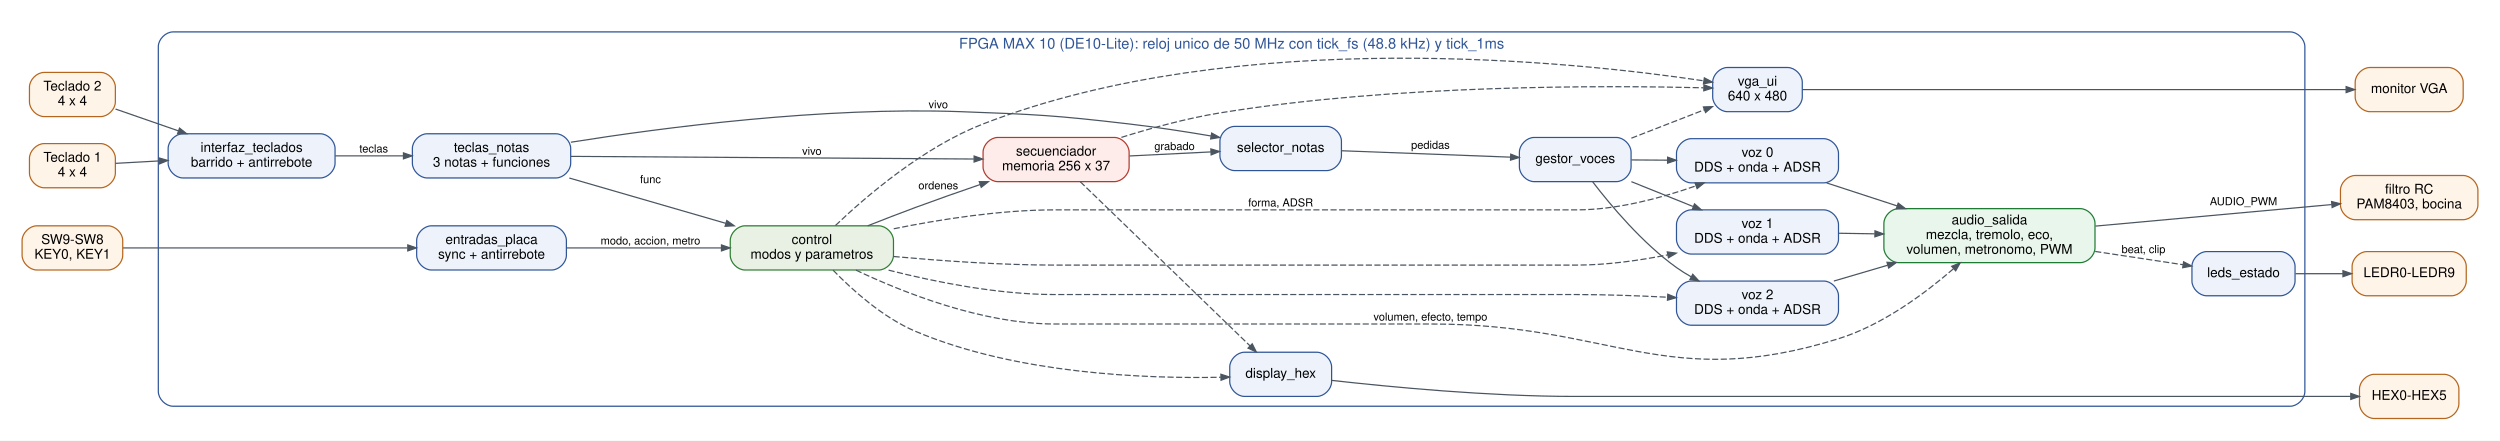
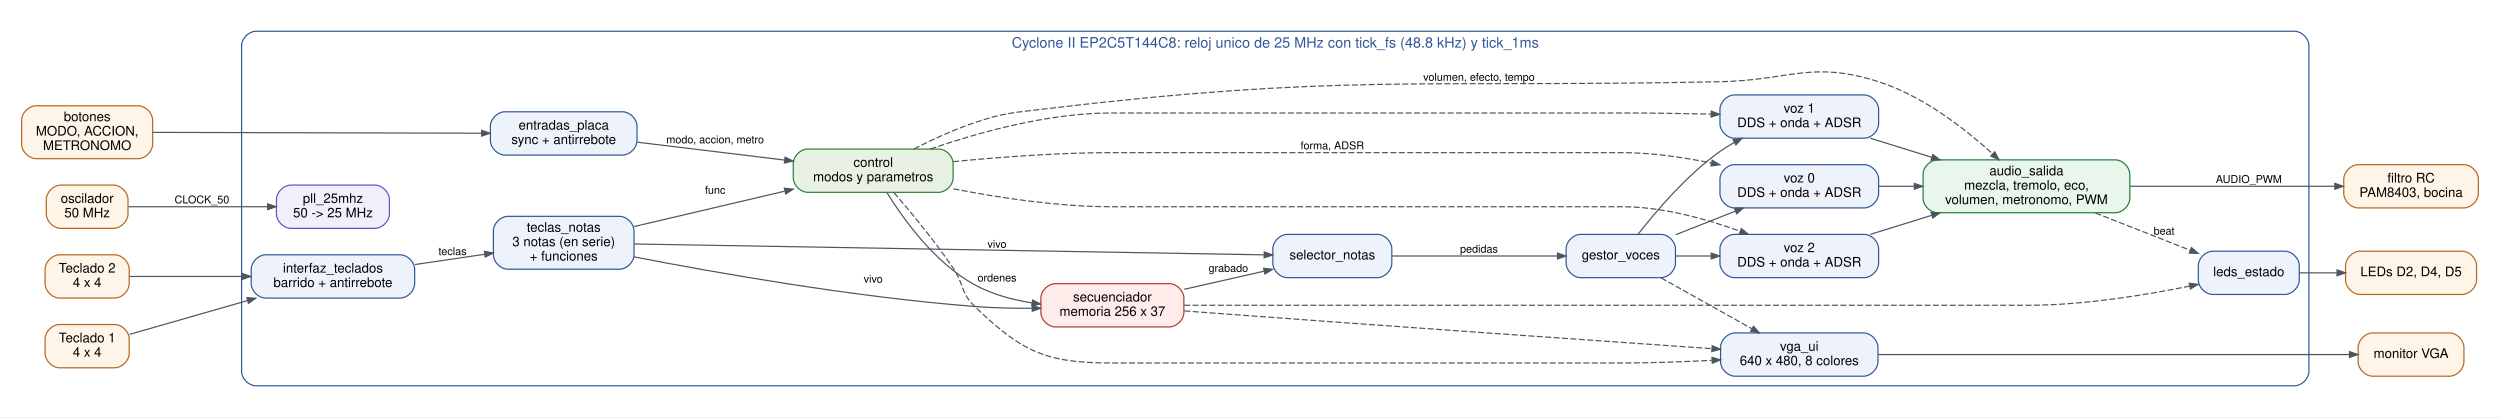
- <svg xmlns="http://www.w3.org/2000/svg" width="2037pt" height="359pt" viewBox="0.00 0.00 2037.00 359.00">
-   <g id="graph0" class="graph" transform="scale(1 1) rotate(0) translate(18 341)">
-     <polygon fill="white" stroke="transparent" points="-18,18 -18,-341 2019,-341 2019,18 -18,18" />
+ <svg xmlns="http://www.w3.org/2000/svg" width="2080pt" height="347pt" viewBox="0.00 0.00 2080.00 347.00">
+   <g id="graph0" class="graph" transform="scale(1 1) rotate(0) translate(18 329)">
+     <polygon fill="white" stroke="transparent" points="-18,18 -18,-329 2062,-329 2062,18 -18,18" />
    <g id="clust1" class="cluster">
-       <path fill="white" stroke="#2f5597" d="M123,-10C123,-10 1848,-10 1848,-10 1854,-10 1860,-16 1860,-22 1860,-22 1860,-303 1860,-303 1860,-309 1854,-315 1848,-315 1848,-315 123,-315 123,-315 117,-315 111,-309 111,-303 111,-303 111,-22 111,-22 111,-16 117,-10 123,-10" />
-       <text text-anchor="middle" x="985.5" y="-301.4" font-family="Helvetica,sans-Serif" font-size="12.00" fill="#2f5597">FPGA MAX 10 (DE10-Lite): reloj unico de 50 MHz con tick_fs (48.8 kHz) y tick_1ms</text>
+       <path fill="white" stroke="#2f5597" d="M195,-8C195,-8 1891,-8 1891,-8 1897,-8 1903,-14 1903,-20 1903,-20 1903,-291 1903,-291 1903,-297 1897,-303 1891,-303 1891,-303 195,-303 195,-303 189,-303 183,-297 183,-291 183,-291 183,-20 183,-20 183,-14 189,-8 195,-8" />
+       <text text-anchor="middle" x="1043" y="-289.4" font-family="Helvetica,sans-Serif" font-size="12.00" fill="#2f5597">Cyclone II EP2C5T144C8: reloj unico de 25 MHz con tick_fs (48.8 kHz) y tick_1ms</text>
    </g>
    <g id="node1" class="node">
-       <path fill="#fff4e8" stroke="#b5651d" d="M64,-224C64,-224 18,-224 18,-224 12,-224 6,-218 6,-212 6,-212 6,-200 6,-200 6,-194 12,-188 18,-188 18,-188 64,-188 64,-188 70,-188 76,-194 76,-200 76,-200 76,-212 76,-212 76,-218 70,-224 64,-224" />
-       <text text-anchor="middle" x="41" y="-209.2" font-family="Helvetica,sans-Serif" font-size="11.00">Teclado 1</text>
-       <text text-anchor="middle" x="41" y="-197.2" font-family="Helvetica,sans-Serif" font-size="11.00">4 x 4</text>
+       <path fill="#fff4e8" stroke="#b5651d" d="M76.5,-175C76.5,-175 32.5,-175 32.5,-175 26.5,-175 20.5,-169 20.5,-163 20.5,-163 20.5,-151 20.5,-151 20.5,-145 26.5,-139 32.5,-139 32.5,-139 76.5,-139 76.5,-139 82.5,-139 88.5,-145 88.5,-151 88.5,-151 88.5,-163 88.5,-163 88.5,-169 82.5,-175 76.5,-175" />
+       <text text-anchor="middle" x="54.5" y="-160.2" font-family="Helvetica,sans-Serif" font-size="11.00">oscilador</text>
+       <text text-anchor="middle" x="54.5" y="-148.2" font-family="Helvetica,sans-Serif" font-size="11.00">50 MHz</text>
+     </g>
+     <g id="node5" class="node">
+       <path fill="#f3eefb" stroke="#6a4cc4" d="M294,-175C294,-175 224,-175 224,-175 218,-175 212,-169 212,-163 212,-163 212,-151 212,-151 212,-145 218,-139 224,-139 224,-139 294,-139 294,-139 300,-139 306,-145 306,-151 306,-151 306,-163 306,-163 306,-169 300,-175 294,-175" />
+       <text text-anchor="middle" x="259" y="-160.2" font-family="Helvetica,sans-Serif" font-size="11.00">pll_25mhz</text>
+       <text text-anchor="middle" x="259" y="-148.2" font-family="Helvetica,sans-Serif" font-size="11.00">50 -&gt; 25 MHz</text>
+     </g>
+     <g id="edge1" class="edge">
+       <path fill="none" stroke="#4a5560" d="M88.94,-157C120.32,-157 167.79,-157 204.45,-157" />
+       <polygon fill="#4a5560" stroke="#4a5560" points="204.63,-159.45 211.63,-157 204.63,-154.55 204.63,-159.45" />
+       <text text-anchor="middle" x="150" y="-159.8" font-family="Helvetica,sans-Serif" font-size="9.00">CLOCK_50</text>
+     </g>
+     <g id="node2" class="node">
+       <path fill="#fff4e8" stroke="#b5651d" d="M77.5,-59C77.5,-59 31.5,-59 31.5,-59 25.5,-59 19.5,-53 19.5,-47 19.5,-47 19.5,-35 19.5,-35 19.5,-29 25.5,-23 31.5,-23 31.5,-23 77.5,-23 77.5,-23 83.5,-23 89.5,-29 89.5,-35 89.5,-35 89.5,-47 89.5,-47 89.5,-53 83.5,-59 77.5,-59" />
+       <text text-anchor="middle" x="54.5" y="-44.2" font-family="Helvetica,sans-Serif" font-size="11.00">Teclado 1</text>
+       <text text-anchor="middle" x="54.5" y="-32.2" font-family="Helvetica,sans-Serif" font-size="11.00">4 x 4</text>
+     </g>
+     <g id="node6" class="node">
+       <path fill="#eef3fb" stroke="#2f5597" d="M315,-117C315,-117 203,-117 203,-117 197,-117 191,-111 191,-105 191,-105 191,-93 191,-93 191,-87 197,-81 203,-81 203,-81 315,-81 315,-81 321,-81 327,-87 327,-93 327,-93 327,-105 327,-105 327,-111 321,-117 315,-117" />
+       <text text-anchor="middle" x="259" y="-102.2" font-family="Helvetica,sans-Serif" font-size="11.00">interfaz_teclados</text>
+       <text text-anchor="middle" x="259" y="-90.2" font-family="Helvetica,sans-Serif" font-size="11.00">barrido + antirrebote</text>
+     </g>
+     <g id="edge2" class="edge">
+       <path fill="none" stroke="#4a5560" d="M89.85,-50.84C116.61,-58.5 154.65,-69.4 187.78,-78.89" />
+       <polygon fill="#4a5560" stroke="#4a5560" points="187.37,-81.32 194.77,-80.89 188.72,-76.61 187.37,-81.32" />
+     </g>
+     <g id="node3" class="node">
+       <path fill="#fff4e8" stroke="#b5651d" d="M77.5,-117C77.5,-117 31.5,-117 31.5,-117 25.5,-117 19.5,-111 19.5,-105 19.5,-105 19.5,-93 19.5,-93 19.5,-87 25.5,-81 31.5,-81 31.5,-81 77.5,-81 77.5,-81 83.5,-81 89.5,-87 89.5,-93 89.5,-93 89.5,-105 89.5,-105 89.5,-111 83.5,-117 77.5,-117" />
+       <text text-anchor="middle" x="54.5" y="-102.2" font-family="Helvetica,sans-Serif" font-size="11.00">Teclado 2</text>
+       <text text-anchor="middle" x="54.5" y="-90.2" font-family="Helvetica,sans-Serif" font-size="11.00">4 x 4</text>
+     </g>
+     <g id="edge3" class="edge">
+       <path fill="none" stroke="#4a5560" d="M89.85,-99C115.45,-99 151.37,-99 183.44,-99" />
+       <polygon fill="#4a5560" stroke="#4a5560" points="183.65,-101.45 190.65,-99 183.65,-96.55 183.65,-101.45" />
    </g>
    <g id="node4" class="node">
-       <path fill="#eef3fb" stroke="#2f5597" d="M243,-232C243,-232 131,-232 131,-232 125,-232 119,-226 119,-220 119,-220 119,-208 119,-208 119,-202 125,-196 131,-196 131,-196 243,-196 243,-196 249,-196 255,-202 255,-208 255,-208 255,-220 255,-220 255,-226 249,-232 243,-232" />
-       <text text-anchor="middle" x="187" y="-217.2" font-family="Helvetica,sans-Serif" font-size="11.00">interfaz_teclados</text>
-       <text text-anchor="middle" x="187" y="-205.2" font-family="Helvetica,sans-Serif" font-size="11.00">barrido + antirrebote</text>
-     </g>
-     <g id="edge1" class="edge">
-       <path fill="none" stroke="#4a5560" d="M76.13,-207.9C86.83,-208.49 99.1,-209.17 111.47,-209.86" />
-       <polygon fill="#4a5560" stroke="#4a5560" points="111.63,-212.32 118.75,-210.26 111.9,-207.43 111.63,-212.32" />
-     </g>
-     <g id="node2" class="node">
-       <path fill="#fff4e8" stroke="#b5651d" d="M64,-282C64,-282 18,-282 18,-282 12,-282 6,-276 6,-270 6,-270 6,-258 6,-258 6,-252 12,-246 18,-246 18,-246 64,-246 64,-246 70,-246 76,-252 76,-258 76,-258 76,-270 76,-270 76,-276 70,-282 64,-282" />
-       <text text-anchor="middle" x="41" y="-267.2" font-family="Helvetica,sans-Serif" font-size="11.00">Teclado 2</text>
-       <text text-anchor="middle" x="41" y="-255.2" font-family="Helvetica,sans-Serif" font-size="11.00">4 x 4</text>
-     </g>
-     <g id="edge2" class="edge">
-       <path fill="none" stroke="#4a5560" d="M76.13,-252.15C91.4,-246.85 109.85,-240.44 127.23,-234.41" />
-       <polygon fill="#4a5560" stroke="#4a5560" points="128.28,-236.64 134.09,-232.02 126.67,-232.01 128.28,-236.64" />
-     </g>
-     <g id="node3" class="node">
-       <path fill="#fff4e8" stroke="#b5651d" d="M70,-157C70,-157 12,-157 12,-157 6,-157 0,-151 0,-145 0,-145 0,-133 0,-133 0,-127 6,-121 12,-121 12,-121 70,-121 70,-121 76,-121 82,-127 82,-133 82,-133 82,-145 82,-145 82,-151 76,-157 70,-157" />
-       <text text-anchor="middle" x="41" y="-142.2" font-family="Helvetica,sans-Serif" font-size="11.00">SW9-SW8</text>
-       <text text-anchor="middle" x="41" y="-130.2" font-family="Helvetica,sans-Serif" font-size="11.00">KEY0, KEY1</text>
-     </g>
-     <g id="node5" class="node">
-       <path fill="#eef3fb" stroke="#2f5597" d="M431.5,-157C431.5,-157 333.5,-157 333.5,-157 327.5,-157 321.5,-151 321.5,-145 321.5,-145 321.5,-133 321.5,-133 321.5,-127 327.5,-121 333.5,-121 333.5,-121 431.5,-121 431.5,-121 437.5,-121 443.5,-127 443.5,-133 443.5,-133 443.5,-145 443.5,-145 443.5,-151 437.5,-157 431.5,-157" />
-       <text text-anchor="middle" x="382.5" y="-142.2" font-family="Helvetica,sans-Serif" font-size="11.00">entradas_placa</text>
-       <text text-anchor="middle" x="382.5" y="-130.2" font-family="Helvetica,sans-Serif" font-size="11.00">sync + antirrebote</text>
-     </g>
-     <g id="edge3" class="edge">
-       <path fill="none" stroke="#4a5560" d="M82.28,-139C139.39,-139 244.64,-139 313.85,-139" />
-       <polygon fill="#4a5560" stroke="#4a5560" points="314.27,-141.45 321.27,-139 314.27,-136.55 314.27,-141.45" />
-     </g>
-     <g id="node6" class="node">
-       <path fill="#eef3fb" stroke="#2f5597" d="M435,-232C435,-232 330,-232 330,-232 324,-232 318,-226 318,-220 318,-220 318,-208 318,-208 318,-202 324,-196 330,-196 330,-196 435,-196 435,-196 441,-196 447,-202 447,-208 447,-208 447,-220 447,-220 447,-226 441,-232 435,-232" />
-       <text text-anchor="middle" x="382.5" y="-217.2" font-family="Helvetica,sans-Serif" font-size="11.00">teclas_notas</text>
-       <text text-anchor="middle" x="382.5" y="-205.2" font-family="Helvetica,sans-Serif" font-size="11.00">3 notas + funciones</text>
+       <path fill="#fff4e8" stroke="#b5651d" d="M97,-241C97,-241 12,-241 12,-241 6,-241 0,-235 0,-229 0,-229 0,-209 0,-209 0,-203 6,-197 12,-197 12,-197 97,-197 97,-197 103,-197 109,-203 109,-209 109,-209 109,-229 109,-229 109,-235 103,-241 97,-241" />
+       <text text-anchor="middle" x="54.5" y="-228.2" font-family="Helvetica,sans-Serif" font-size="11.00">botones</text>
+       <text text-anchor="middle" x="54.5" y="-216.2" font-family="Helvetica,sans-Serif" font-size="11.00">MODO, ACCION,</text>
+       <text text-anchor="middle" x="54.5" y="-204.2" font-family="Helvetica,sans-Serif" font-size="11.00">METRONOMO</text>
+     </g>
+     <g id="node7" class="node">
+       <path fill="#eef3fb" stroke="#2f5597" d="M500,-236C500,-236 402,-236 402,-236 396,-236 390,-230 390,-224 390,-224 390,-212 390,-212 390,-206 396,-200 402,-200 402,-200 500,-200 500,-200 506,-200 512,-206 512,-212 512,-212 512,-224 512,-224 512,-230 506,-236 500,-236" />
+       <text text-anchor="middle" x="451" y="-221.2" font-family="Helvetica,sans-Serif" font-size="11.00">entradas_placa</text>
+       <text text-anchor="middle" x="451" y="-209.2" font-family="Helvetica,sans-Serif" font-size="11.00">sync + antirrebote</text>
    </g>
    <g id="edge4" class="edge">
-       <path fill="none" stroke="#4a5560" d="M255.13,-214C273.06,-214 292.48,-214 310.6,-214" />
-       <polygon fill="#4a5560" stroke="#4a5560" points="310.74,-216.45 317.74,-214 310.74,-211.55 310.74,-216.45" />
-       <text text-anchor="middle" x="286.5" y="-216.8" font-family="Helvetica,sans-Serif" font-size="9.00">teclas</text>
-     </g>
-     <g id="node7" class="node">
-       <path fill="#e8f1e4" stroke="#2e7d32" d="M698,-157C698,-157 589,-157 589,-157 583,-157 577,-151 577,-145 577,-145 577,-133 577,-133 577,-127 583,-121 589,-121 589,-121 698,-121 698,-121 704,-121 710,-127 710,-133 710,-133 710,-145 710,-145 710,-151 704,-157 698,-157" />
-       <text text-anchor="middle" x="643.5" y="-142.2" font-family="Helvetica,sans-Serif" font-size="11.00">control</text>
-       <text text-anchor="middle" x="643.5" y="-130.2" font-family="Helvetica,sans-Serif" font-size="11.00">modos y parametros</text>
+       <path fill="none" stroke="#4a5560" d="M109.11,-218.86C180.04,-218.68 305.06,-218.37 382.39,-218.17" />
+       <polygon fill="#4a5560" stroke="#4a5560" points="382.72,-220.62 389.72,-218.15 382.71,-215.72 382.72,-220.62" />
+     </g>
+     <g id="node8" class="node">
+       <path fill="#eef3fb" stroke="#2f5597" d="M497.5,-149C497.5,-149 404.5,-149 404.5,-149 398.5,-149 392.5,-143 392.5,-137 392.5,-137 392.5,-117 392.5,-117 392.5,-111 398.5,-105 404.5,-105 404.5,-105 497.5,-105 497.5,-105 503.5,-105 509.5,-111 509.5,-117 509.5,-117 509.5,-137 509.5,-137 509.5,-143 503.5,-149 497.5,-149" />
+       <text text-anchor="middle" x="451" y="-136.2" font-family="Helvetica,sans-Serif" font-size="11.00">teclas_notas</text>
+       <text text-anchor="middle" x="451" y="-124.2" font-family="Helvetica,sans-Serif" font-size="11.00">3 notas (en serie)</text>
+       <text text-anchor="middle" x="451" y="-112.2" font-family="Helvetica,sans-Serif" font-size="11.00">+ funciones</text>
+     </g>
+     <g id="edge5" class="edge">
+       <path fill="none" stroke="#4a5560" d="M327.25,-108.91C346.01,-111.67 366.34,-114.67 384.97,-117.42" />
+       <polygon fill="#4a5560" stroke="#4a5560" points="385,-119.9 392.29,-118.49 385.72,-115.05 385,-119.9" />
+       <text text-anchor="middle" x="358.5" y="-116.8" font-family="Helvetica,sans-Serif" font-size="9.00">teclas</text>
+     </g>
+     <g id="node9" class="node">
+       <path fill="#e8f1e4" stroke="#2e7d32" d="M763,-205C763,-205 654,-205 654,-205 648,-205 642,-199 642,-193 642,-193 642,-181 642,-181 642,-175 648,-169 654,-169 654,-169 763,-169 763,-169 769,-169 775,-175 775,-181 775,-181 775,-193 775,-193 775,-199 769,-205 763,-205" />
+       <text text-anchor="middle" x="708.5" y="-190.2" font-family="Helvetica,sans-Serif" font-size="11.00">control</text>
+       <text text-anchor="middle" x="708.5" y="-178.2" font-family="Helvetica,sans-Serif" font-size="11.00">modos y parametros</text>
+     </g>
+     <g id="edge7" class="edge">
+       <path fill="none" stroke="#4a5560" d="M512.23,-210.69C548.89,-206.24 595.97,-200.53 634.72,-195.83" />
+       <polygon fill="#4a5560" stroke="#4a5560" points="635.2,-198.24 641.85,-194.97 634.61,-193.38 635.2,-198.24" />
+       <text text-anchor="middle" x="577" y="-209.8" font-family="Helvetica,sans-Serif" font-size="9.00">modo, accion, metro</text>
    </g>
    <g id="edge6" class="edge">
-       <path fill="none" stroke="#4a5560" d="M443.57,-139C481.13,-139 529.76,-139 569.53,-139" />
-       <polygon fill="#4a5560" stroke="#4a5560" points="569.85,-141.45 576.85,-139 569.85,-136.55 569.85,-141.45" />
-       <text text-anchor="middle" x="512" y="-141.8" font-family="Helvetica,sans-Serif" font-size="9.00">modo, accion, metro</text>
-     </g>
-     <g id="edge5" class="edge">
-       <path fill="none" stroke="#4a5560" d="M445.87,-195.94C484.35,-184.8 533.78,-170.48 573.44,-159" />
-       <polygon fill="#4a5560" stroke="#4a5560" points="574.18,-161.33 580.23,-157.03 572.82,-156.63 574.18,-161.33" />
-       <text text-anchor="middle" x="512" y="-191.8" font-family="Helvetica,sans-Serif" font-size="9.00">func</text>
-     </g>
-     <g id="node8" class="node">
-       <path fill="#fdecea" stroke="#b03a2e" d="M890,-229C890,-229 795,-229 795,-229 789,-229 783,-223 783,-217 783,-217 783,-205 783,-205 783,-199 789,-193 795,-193 795,-193 890,-193 890,-193 896,-193 902,-199 902,-205 902,-205 902,-217 902,-217 902,-223 896,-229 890,-229" />
-       <text text-anchor="middle" x="842.5" y="-214.2" font-family="Helvetica,sans-Serif" font-size="11.00">secuenciador</text>
-       <text text-anchor="middle" x="842.5" y="-202.2" font-family="Helvetica,sans-Serif" font-size="11.00">memoria 256 x 37</text>
-     </g>
-     <g id="edge7" class="edge">
-       <path fill="none" stroke="#4a5560" d="M447.18,-213.58C533.73,-213.02 687.72,-212.01 775.47,-211.43" />
-       <polygon fill="#4a5560" stroke="#4a5560" points="775.72,-213.88 782.71,-211.39 775.69,-208.98 775.72,-213.88" />
-       <text text-anchor="middle" x="643.5" y="-214.8" font-family="Helvetica,sans-Serif" font-size="9.00">vivo</text>
-     </g>
-     <g id="node9" class="node">
-       <path fill="#eef3fb" stroke="#2f5597" d="M1063,-238C1063,-238 988,-238 988,-238 982,-238 976,-232 976,-226 976,-226 976,-214 976,-214 976,-208 982,-202 988,-202 988,-202 1063,-202 1063,-202 1069,-202 1075,-208 1075,-214 1075,-214 1075,-226 1075,-226 1075,-232 1069,-238 1063,-238" />
-       <text text-anchor="middle" x="1025.5" y="-217.2" font-family="Helvetica,sans-Serif" font-size="11.00">selector_notas</text>
+       <path fill="none" stroke="#4a5560" d="M509.66,-140.54C546.65,-149.23 595.01,-160.58 634.65,-169.89" />
+       <polygon fill="#4a5560" stroke="#4a5560" points="634.57,-172.39 641.95,-171.61 635.69,-167.62 634.57,-172.39" />
+       <text text-anchor="middle" x="577" y="-167.8" font-family="Helvetica,sans-Serif" font-size="9.00">func</text>
+     </g>
+     <g id="node10" class="node">
+       <path fill="#fdecea" stroke="#b03a2e" d="M955,-93C955,-93 860,-93 860,-93 854,-93 848,-87 848,-81 848,-81 848,-69 848,-69 848,-63 854,-57 860,-57 860,-57 955,-57 955,-57 961,-57 967,-63 967,-69 967,-69 967,-81 967,-81 967,-87 961,-93 955,-93" />
+       <text text-anchor="middle" x="907.5" y="-78.2" font-family="Helvetica,sans-Serif" font-size="11.00">secuenciador</text>
+       <text text-anchor="middle" x="907.5" y="-66.2" font-family="Helvetica,sans-Serif" font-size="11.00">memoria 256 x 37</text>
+     </g>
+     <g id="edge8" class="edge">
+       <path fill="none" stroke="#4a5560" d="M509.61,-115.27C577.15,-102.15 692.65,-81.75 793,-74 808.42,-72.81 825.05,-72.44 840.7,-72.51" />
+       <polygon fill="#4a5560" stroke="#4a5560" points="840.8,-74.96 847.82,-72.56 840.84,-70.06 840.8,-74.96" />
+       <text text-anchor="middle" x="708.5" y="-93.8" font-family="Helvetica,sans-Serif" font-size="9.00">vivo</text>
+     </g>
+     <g id="node11" class="node">
+       <path fill="#eef3fb" stroke="#2f5597" d="M1128,-134C1128,-134 1053,-134 1053,-134 1047,-134 1041,-128 1041,-122 1041,-122 1041,-110 1041,-110 1041,-104 1047,-98 1053,-98 1053,-98 1128,-98 1128,-98 1134,-98 1140,-104 1140,-110 1140,-110 1140,-122 1140,-122 1140,-128 1134,-134 1128,-134" />
+       <text text-anchor="middle" x="1090.5" y="-113.2" font-family="Helvetica,sans-Serif" font-size="11.00">selector_notas</text>
+     </g>
+     <g id="edge10" class="edge">
+       <path fill="none" stroke="#4a5560" d="M509.7,-126C631.43,-123.9 913.21,-119.04 1033.47,-116.97" />
+       <polygon fill="#4a5560" stroke="#4a5560" points="1033.85,-119.41 1040.81,-116.84 1033.77,-114.51 1033.85,-119.41" />
+       <text text-anchor="middle" x="811.5" y="-122.8" font-family="Helvetica,sans-Serif" font-size="9.00">vivo</text>
    </g>
    <g id="edge9" class="edge">
-       <path fill="none" stroke="#4a5560" d="M447.14,-225.12C522.76,-237.14 652.81,-254.09 765,-250 826.01,-247.78 841.36,-247.07 902,-240 923.92,-237.44 947.91,-233.73 968.8,-230.2" />
-       <polygon fill="#4a5560" stroke="#4a5560" points="969.28,-232.6 975.76,-229.01 968.45,-227.77 969.28,-232.6" />
-       <text text-anchor="middle" x="746.5" y="-252.8" font-family="Helvetica,sans-Serif" font-size="9.00">vivo</text>
-     </g>
-     <g id="edge8" class="edge">
-       <path fill="none" stroke="#4a5560" d="M688.99,-157.02C701.56,-161.99 715.28,-167.3 728,-172 745,-178.28 763.54,-184.79 780.62,-190.65" />
-       <polygon fill="#4a5560" stroke="#4a5560" points="779.92,-193 787.34,-192.95 781.51,-188.37 779.92,-193" />
-       <text text-anchor="middle" x="746.5" y="-186.8" font-family="Helvetica,sans-Serif" font-size="9.00">ordenes</text>
-     </g>
-     <g id="node11" class="node">
-       <path fill="#eef3fb" stroke="#2f5597" d="M1468,-228C1468,-228 1360,-228 1360,-228 1354,-228 1348,-222 1348,-216 1348,-216 1348,-204 1348,-204 1348,-198 1354,-192 1360,-192 1360,-192 1468,-192 1468,-192 1474,-192 1480,-198 1480,-204 1480,-204 1480,-216 1480,-216 1480,-222 1474,-228 1468,-228" />
-       <text text-anchor="middle" x="1414" y="-213.2" font-family="Helvetica,sans-Serif" font-size="11.00">voz 0</text>
-       <text text-anchor="middle" x="1414" y="-201.2" font-family="Helvetica,sans-Serif" font-size="11.00">DDS + onda + ADSR</text>
+       <path fill="none" stroke="#4a5560" d="M719.86,-168.87C733.55,-146.75 759.84,-110.08 793,-92 807.46,-84.11 824.43,-79.55 840.76,-76.98" />
+       <polygon fill="#4a5560" stroke="#4a5560" points="841.13,-79.4 847.72,-76 840.44,-74.55 841.13,-79.4" />
+       <text text-anchor="middle" x="811.5" y="-94.8" font-family="Helvetica,sans-Serif" font-size="9.00">ordenes</text>
+     </g>
+     <g id="node13" class="node">
+       <path fill="#eef3fb" stroke="#2f5597" d="M1533,-192C1533,-192 1425,-192 1425,-192 1419,-192 1413,-186 1413,-180 1413,-180 1413,-168 1413,-168 1413,-162 1419,-156 1425,-156 1425,-156 1533,-156 1533,-156 1539,-156 1545,-162 1545,-168 1545,-168 1545,-180 1545,-180 1545,-186 1539,-192 1533,-192" />
+       <text text-anchor="middle" x="1479" y="-177.2" font-family="Helvetica,sans-Serif" font-size="11.00">voz 0</text>
+       <text text-anchor="middle" x="1479" y="-165.2" font-family="Helvetica,sans-Serif" font-size="11.00">DDS + onda + ADSR</text>
+     </g>
+     <g id="edge16" class="edge">
+       <path fill="none" stroke="#4a5560" stroke-dasharray="5,2" d="M775.07,-194.5C813.35,-198.25 862.6,-202 906.5,-202 906.5,-202 906.5,-202 1331.5,-202 1356.01,-202 1382.42,-198.17 1405.98,-193.35" />
+       <polygon fill="#4a5560" stroke="#4a5560" points="1406.53,-195.74 1412.87,-191.89 1405.52,-190.94 1406.53,-195.74" />
+       <text text-anchor="middle" x="1090.5" y="-204.8" font-family="Helvetica,sans-Serif" font-size="9.00">forma, ADSR</text>
+     </g>
+     <g id="node14" class="node">
+       <path fill="#eef3fb" stroke="#2f5597" d="M1533,-250C1533,-250 1425,-250 1425,-250 1419,-250 1413,-244 1413,-238 1413,-238 1413,-226 1413,-226 1413,-220 1419,-214 1425,-214 1425,-214 1533,-214 1533,-214 1539,-214 1545,-220 1545,-226 1545,-226 1545,-238 1545,-238 1545,-244 1539,-250 1533,-250" />
+       <text text-anchor="middle" x="1479" y="-235.2" font-family="Helvetica,sans-Serif" font-size="11.00">voz 1</text>
+       <text text-anchor="middle" x="1479" y="-223.2" font-family="Helvetica,sans-Serif" font-size="11.00">DDS + onda + ADSR</text>
+     </g>
+     <g id="edge17" class="edge">
+       <path fill="none" stroke="#4a5560" stroke-dasharray="5,2" d="M756.09,-205.01C795.53,-218.63 853.87,-235 906.5,-235 906.5,-235 906.5,-235 1331.5,-235 1355.59,-235 1381.91,-234.59 1405.5,-234.07" />
+       <polygon fill="#4a5560" stroke="#4a5560" points="1405.79,-236.52 1412.74,-233.91 1405.68,-231.62 1405.79,-236.52" />
+     </g>
+     <g id="node15" class="node">
+       <path fill="#eef3fb" stroke="#2f5597" d="M1533,-134C1533,-134 1425,-134 1425,-134 1419,-134 1413,-128 1413,-122 1413,-122 1413,-110 1413,-110 1413,-104 1419,-98 1425,-98 1425,-98 1533,-98 1533,-98 1539,-98 1545,-104 1545,-110 1545,-110 1545,-122 1545,-122 1545,-128 1539,-134 1533,-134" />
+       <text text-anchor="middle" x="1479" y="-119.2" font-family="Helvetica,sans-Serif" font-size="11.00">voz 2</text>
+       <text text-anchor="middle" x="1479" y="-107.2" font-family="Helvetica,sans-Serif" font-size="11.00">DDS + onda + ADSR</text>
+     </g>
+     <g id="edge18" class="edge">
+       <path fill="none" stroke="#4a5560" stroke-dasharray="5,2" d="M775.24,-171.91C813.35,-164.44 862.39,-157 906.5,-157 906.5,-157 906.5,-157 1331.5,-157 1365.24,-157 1401.79,-146.79 1429.94,-136.56" />
+       <polygon fill="#4a5560" stroke="#4a5560" points="1430.84,-138.84 1436.55,-134.1 1429.13,-134.25 1430.84,-138.84" />
+     </g>
+     <g id="node16" class="node">
+       <path fill="#e9f6ec" stroke="#1e7b34" d="M1742,-196C1742,-196 1594,-196 1594,-196 1588,-196 1582,-190 1582,-184 1582,-184 1582,-164 1582,-164 1582,-158 1588,-152 1594,-152 1594,-152 1742,-152 1742,-152 1748,-152 1754,-158 1754,-164 1754,-164 1754,-184 1754,-184 1754,-190 1748,-196 1742,-196" />
+       <text text-anchor="middle" x="1668" y="-183.2" font-family="Helvetica,sans-Serif" font-size="11.00">audio_salida</text>
+       <text text-anchor="middle" x="1668" y="-171.2" font-family="Helvetica,sans-Serif" font-size="11.00">mezcla, tremolo, eco,</text>
+       <text text-anchor="middle" x="1668" y="-159.2" font-family="Helvetica,sans-Serif" font-size="11.00">volumen, metronomo, PWM</text>
+     </g>
+     <g id="edge22" class="edge">
+       <path fill="none" stroke="#4a5560" stroke-dasharray="5,2" d="M742.43,-205.12C757.48,-212.78 775.77,-221.25 793,-227 816.65,-234.89 823.25,-235.04 848,-238 1097.54,-267.85 1161.73,-255.89 1413,-261 1471.65,-262.19 1489.13,-278.88 1545,-261 1581.7,-249.25 1616.77,-221.97 1639.82,-201.07" />
+       <polygon fill="#4a5560" stroke="#4a5560" points="1641.64,-202.72 1645.12,-196.17 1638.32,-199.12 1641.64,-202.72" />
+       <text text-anchor="middle" x="1212.5" y="-261.8" font-family="Helvetica,sans-Serif" font-size="9.00">volumen, efecto, tempo</text>
+     </g>
+     <g id="node17" class="node">
+       <path fill="#eef3fb" stroke="#2f5597" d="M1532.5,-52C1532.5,-52 1425.5,-52 1425.5,-52 1419.5,-52 1413.5,-46 1413.5,-40 1413.5,-40 1413.5,-28 1413.5,-28 1413.5,-22 1419.5,-16 1425.5,-16 1425.5,-16 1532.5,-16 1532.5,-16 1538.5,-16 1544.5,-22 1544.5,-28 1544.5,-28 1544.5,-40 1544.5,-40 1544.5,-46 1538.5,-52 1532.5,-52" />
+       <text text-anchor="middle" x="1479" y="-37.2" font-family="Helvetica,sans-Serif" font-size="11.00">vga_ui</text>
+       <text text-anchor="middle" x="1479" y="-25.2" font-family="Helvetica,sans-Serif" font-size="11.00">640 x 480, 8 colores</text>
+     </g>
+     <g id="edge24" class="edge">
+       <path fill="none" stroke="#4a5560" stroke-dasharray="5,2" d="M725.78,-168.7C739.63,-152.72 759.67,-128.6 775,-106 784.16,-92.5 781.22,-85.3 793,-74 832.4,-36.2 851.9,-27 906.5,-27 906.5,-27 906.5,-27 1331.5,-27 1355.85,-27 1382.44,-27.98 1406.21,-29.2" />
+       <polygon fill="#4a5560" stroke="#4a5560" points="1406.37,-31.66 1413.49,-29.59 1406.63,-26.77 1406.37,-31.66" />
+     </g>
+     <g id="edge11" class="edge">
+       <path fill="none" stroke="#4a5560" d="M967.27,-88.31C988.6,-93.14 1012.62,-98.59 1033.69,-103.36" />
+       <polygon fill="#4a5560" stroke="#4a5560" points="1033.34,-105.79 1040.71,-104.95 1034.42,-101.01 1033.34,-105.79" />
+       <text text-anchor="middle" x="1004" y="-102.8" font-family="Helvetica,sans-Serif" font-size="9.00">grabado</text>
+     </g>
+     <g id="edge26" class="edge">
+       <path fill="none" stroke="#4a5560" stroke-dasharray="5,2" d="M967.39,-70.34C973.34,-69.88 979.29,-69.43 985,-69 1134.84,-57.8 1310.37,-45.55 1406.33,-38.92" />
+       <polygon fill="#4a5560" stroke="#4a5560" points="1406.57,-41.36 1413.39,-38.43 1406.23,-36.47 1406.57,-41.36" />
+     </g>
+     <g id="node18" class="node">
+       <path fill="#eef3fb" stroke="#2f5597" d="M1883,-120C1883,-120 1823,-120 1823,-120 1817,-120 1811,-114 1811,-108 1811,-108 1811,-96 1811,-96 1811,-90 1817,-84 1823,-84 1823,-84 1883,-84 1883,-84 1889,-84 1895,-90 1895,-96 1895,-96 1895,-108 1895,-108 1895,-114 1889,-120 1883,-120" />
+       <text text-anchor="middle" x="1853" y="-99.2" font-family="Helvetica,sans-Serif" font-size="11.00">leds_estado</text>
+     </g>
+     <g id="edge29" class="edge">
+       <path fill="none" stroke="#4a5560" stroke-dasharray="5,2" d="M967.19,-75C1002.61,-75 1048.65,-75 1089.5,-75 1089.5,-75 1089.5,-75 1669,-75 1715.06,-75 1766.96,-83.48 1803.69,-90.93" />
+       <polygon fill="#4a5560" stroke="#4a5560" points="1803.48,-93.39 1810.83,-92.4 1804.47,-88.59 1803.48,-93.39" />
+     </g>
+     <g id="node12" class="node">
+       <path fill="#eef3fb" stroke="#2f5597" d="M1364,-134C1364,-134 1297,-134 1297,-134 1291,-134 1285,-128 1285,-122 1285,-122 1285,-110 1285,-110 1285,-104 1291,-98 1297,-98 1297,-98 1364,-98 1364,-98 1370,-98 1376,-104 1376,-110 1376,-110 1376,-122 1376,-122 1376,-128 1370,-134 1364,-134" />
+       <text text-anchor="middle" x="1330.5" y="-113.2" font-family="Helvetica,sans-Serif" font-size="11.00">gestor_voces</text>
+     </g>
+     <g id="edge12" class="edge">
+       <path fill="none" stroke="#4a5560" d="M1140.24,-116C1180.26,-116 1236.82,-116 1277.67,-116" />
+       <polygon fill="#4a5560" stroke="#4a5560" points="1277.85,-118.45 1284.85,-116 1277.85,-113.55 1277.85,-118.45" />
+       <text text-anchor="middle" x="1212.5" y="-118.8" font-family="Helvetica,sans-Serif" font-size="9.00">pedidas</text>
+     </g>
+     <g id="edge13" class="edge">
+       <path fill="none" stroke="#4a5560" d="M1376.25,-133.72C1391.86,-139.9 1409.51,-146.89 1425.68,-153.29" />
+       <polygon fill="#4a5560" stroke="#4a5560" points="1425.1,-155.69 1432.51,-155.99 1426.91,-151.14 1425.1,-155.69" />
+     </g>
+     <g id="edge14" class="edge">
+       <path fill="none" stroke="#4a5560" d="M1344.8,-134C1359.68,-153.14 1385.35,-183.31 1413,-203 1416.79,-205.7 1420.87,-208.23 1425.07,-210.58" />
+       <polygon fill="#4a5560" stroke="#4a5560" points="1423.96,-212.77 1431.29,-213.91 1426.27,-208.45 1423.96,-212.77" />
    </g>
    <g id="edge15" class="edge">
-       <path fill="none" stroke="#4a5560" stroke-dasharray="5,2" d="M710.21,-154.59C748.32,-162.31 797.36,-170 841.5,-170 841.5,-170 841.5,-170 1266.5,-170 1299.68,-170 1335.63,-179.66 1363.62,-189.49" />
-       <polygon fill="#4a5560" stroke="#4a5560" points="1363.15,-191.92 1370.56,-191.99 1364.8,-187.31 1363.15,-191.92" />
-       <text text-anchor="middle" x="1025.5" y="-172.8" font-family="Helvetica,sans-Serif" font-size="9.00">forma, ADSR</text>
-     </g>
-     <g id="node12" class="node">
-       <path fill="#eef3fb" stroke="#2f5597" d="M1468,-170C1468,-170 1360,-170 1360,-170 1354,-170 1348,-164 1348,-158 1348,-158 1348,-146 1348,-146 1348,-140 1354,-134 1360,-134 1360,-134 1468,-134 1468,-134 1474,-134 1480,-140 1480,-146 1480,-146 1480,-158 1480,-158 1480,-164 1474,-170 1468,-170" />
-       <text text-anchor="middle" x="1414" y="-155.2" font-family="Helvetica,sans-Serif" font-size="11.00">voz 1</text>
-       <text text-anchor="middle" x="1414" y="-143.2" font-family="Helvetica,sans-Serif" font-size="11.00">DDS + onda + ADSR</text>
-     </g>
-     <g id="edge16" class="edge">
-       <path fill="none" stroke="#4a5560" stroke-dasharray="5,2" d="M710.08,-132C748.36,-128.5 797.61,-125 841.5,-125 841.5,-125 841.5,-125 1266.5,-125 1290.98,-125 1317.39,-128.69 1340.95,-133.34" />
-       <polygon fill="#4a5560" stroke="#4a5560" points="1340.49,-135.75 1347.84,-134.75 1341.47,-130.95 1340.49,-135.75" />
-     </g>
-     <g id="node13" class="node">
-       <path fill="#eef3fb" stroke="#2f5597" d="M1468,-112C1468,-112 1360,-112 1360,-112 1354,-112 1348,-106 1348,-100 1348,-100 1348,-88 1348,-88 1348,-82 1354,-76 1360,-76 1360,-76 1468,-76 1468,-76 1474,-76 1480,-82 1480,-88 1480,-88 1480,-100 1480,-100 1480,-106 1474,-112 1468,-112" />
-       <text text-anchor="middle" x="1414" y="-97.2" font-family="Helvetica,sans-Serif" font-size="11.00">voz 2</text>
-       <text text-anchor="middle" x="1414" y="-85.2" font-family="Helvetica,sans-Serif" font-size="11.00">DDS + onda + ADSR</text>
-     </g>
-     <g id="edge17" class="edge">
-       <path fill="none" stroke="#4a5560" stroke-dasharray="5,2" d="M706.02,-120.89C744.58,-111.1 795.52,-101 841.5,-101 841.5,-101 841.5,-101 1266.5,-101 1290.61,-101 1316.94,-100.04 1340.53,-98.83" />
-       <polygon fill="#4a5560" stroke="#4a5560" points="1340.9,-101.27 1347.76,-98.45 1340.64,-96.38 1340.9,-101.27" />
-     </g>
-     <g id="node14" class="node">
-       <path fill="#e9f6ec" stroke="#1e7b34" d="M1677,-171C1677,-171 1529,-171 1529,-171 1523,-171 1517,-165 1517,-159 1517,-159 1517,-139 1517,-139 1517,-133 1523,-127 1529,-127 1529,-127 1677,-127 1677,-127 1683,-127 1689,-133 1689,-139 1689,-139 1689,-159 1689,-159 1689,-165 1683,-171 1677,-171" />
-       <text text-anchor="middle" x="1603" y="-158.2" font-family="Helvetica,sans-Serif" font-size="11.00">audio_salida</text>
-       <text text-anchor="middle" x="1603" y="-146.2" font-family="Helvetica,sans-Serif" font-size="11.00">mezcla, tremolo, eco,</text>
-       <text text-anchor="middle" x="1603" y="-134.2" font-family="Helvetica,sans-Serif" font-size="11.00">volumen, metronomo, PWM</text>
+       <path fill="none" stroke="#4a5560" d="M1376.25,-116C1385.53,-116 1395.53,-116 1405.51,-116" />
+       <polygon fill="#4a5560" stroke="#4a5560" points="1405.76,-118.45 1412.76,-116 1405.76,-113.55 1405.76,-118.45" />
+     </g>
+     <g id="edge25" class="edge">
+       <path fill="none" stroke="#4a5560" stroke-dasharray="5,2" d="M1364.01,-97.8C1386.38,-85.28 1416.17,-68.61 1439.69,-55.45" />
+       <polygon fill="#4a5560" stroke="#4a5560" points="1440.92,-57.56 1445.83,-52.01 1438.53,-53.29 1440.92,-57.56" />
+     </g>
+     <g id="edge19" class="edge">
+       <path fill="none" stroke="#4a5560" d="M1545.14,-174C1554.64,-174 1564.57,-174 1574.49,-174" />
+       <polygon fill="#4a5560" stroke="#4a5560" points="1574.7,-176.45 1581.7,-174 1574.7,-171.55 1574.7,-176.45" />
+     </g>
+     <g id="edge20" class="edge">
+       <path fill="none" stroke="#4a5560" d="M1538.14,-213.97C1554.33,-208.95 1572.17,-203.41 1589.29,-198.1" />
+       <polygon fill="#4a5560" stroke="#4a5560" points="1590.1,-200.42 1596.06,-196 1588.65,-195.74 1590.1,-200.42" />
    </g>
    <g id="edge21" class="edge">
-       <path fill="none" stroke="#4a5560" stroke-dasharray="5,2" d="M679.41,-120.9C717.99,-102.6 782.52,-77 841.5,-77 841.5,-77 841.5,-77 1148.5,-77 1295.93,-77 1339.22,-21.22 1480,-65 1515.92,-76.17 1550.62,-102 1573.77,-122.09" />
-       <polygon fill="#4a5560" stroke="#4a5560" points="1572.24,-124.01 1579.11,-126.8 1575.48,-120.33 1572.24,-124.01" />
-       <text text-anchor="middle" x="1147.5" y="-79.8" font-family="Helvetica,sans-Serif" font-size="9.00">volumen, efecto, tempo</text>
-     </g>
-     <g id="node15" class="node">
-       <path fill="#eef3fb" stroke="#2f5597" d="M1055,-54C1055,-54 996,-54 996,-54 990,-54 984,-48 984,-42 984,-42 984,-30 984,-30 984,-24 990,-18 996,-18 996,-18 1055,-18 1055,-18 1061,-18 1067,-24 1067,-30 1067,-30 1067,-42 1067,-42 1067,-48 1061,-54 1055,-54" />
-       <text text-anchor="middle" x="1025.5" y="-33.2" font-family="Helvetica,sans-Serif" font-size="11.00">display_hex</text>
+       <path fill="none" stroke="#4a5560" d="M1538.14,-134.03C1554.33,-139.05 1572.17,-144.59 1589.29,-149.9" />
+       <polygon fill="#4a5560" stroke="#4a5560" points="1588.65,-152.26 1596.06,-152 1590.1,-147.58 1588.65,-152.26" />
+     </g>
+     <g id="edge28" class="edge">
+       <path fill="none" stroke="#4a5560" stroke-dasharray="5,2" d="M1725.4,-151.81C1750.65,-141.88 1780.09,-130.29 1804.23,-120.79" />
+       <polygon fill="#4a5560" stroke="#4a5560" points="1805.28,-123.02 1810.89,-118.17 1803.48,-118.46 1805.28,-123.02" />
+       <text text-anchor="middle" x="1782.5" y="-133.8" font-family="Helvetica,sans-Serif" font-size="9.00">beat</text>
+     </g>
+     <g id="node19" class="node">
+       <path fill="#fff4e8" stroke="#b5651d" d="M2032,-192C2032,-192 1944,-192 1944,-192 1938,-192 1932,-186 1932,-180 1932,-180 1932,-168 1932,-168 1932,-162 1938,-156 1944,-156 1944,-156 2032,-156 2032,-156 2038,-156 2044,-162 2044,-168 2044,-168 2044,-180 2044,-180 2044,-186 2038,-192 2032,-192" />
+       <text text-anchor="middle" x="1988" y="-177.2" font-family="Helvetica,sans-Serif" font-size="11.00">filtro RC</text>
+       <text text-anchor="middle" x="1988" y="-165.2" font-family="Helvetica,sans-Serif" font-size="11.00">PAM8403, bocina</text>
    </g>
    <g id="edge23" class="edge">
-       <path fill="none" stroke="#4a5560" stroke-dasharray="5,2" d="M660.77,-120.87C676.33,-104.84 701.31,-82.3 728,-71 810.33,-36.14 916.32,-32.37 976.71,-33.62" />
-       <polygon fill="#4a5560" stroke="#4a5560" points="976.79,-36.07 983.85,-33.79 976.91,-31.17 976.79,-36.07" />
-     </g>
-     <g id="node16" class="node">
-       <path fill="#eef3fb" stroke="#2f5597" d="M1438.5,-286C1438.5,-286 1389.5,-286 1389.5,-286 1383.5,-286 1377.5,-280 1377.5,-274 1377.5,-274 1377.5,-262 1377.5,-262 1377.5,-256 1383.5,-250 1389.5,-250 1389.5,-250 1438.5,-250 1438.5,-250 1444.5,-250 1450.5,-256 1450.5,-262 1450.5,-262 1450.5,-274 1450.5,-274 1450.5,-280 1444.5,-286 1438.5,-286" />
-       <text text-anchor="middle" x="1414" y="-271.2" font-family="Helvetica,sans-Serif" font-size="11.00">vga_ui</text>
-       <text text-anchor="middle" x="1414" y="-259.2" font-family="Helvetica,sans-Serif" font-size="11.00">640 x 480</text>
-     </g>
-     <g id="edge26" class="edge">
-       <path fill="none" stroke="#4a5560" stroke-dasharray="5,2" d="M662.74,-157.29C687.54,-180.91 734.43,-221.2 783,-240 990.61,-320.34 1265.86,-290.72 1370.33,-275.13" />
-       <polygon fill="#4a5560" stroke="#4a5560" points="1370.71,-277.56 1377.26,-274.08 1369.97,-272.71 1370.71,-277.56" />
-     </g>
-     <g id="edge10" class="edge">
-       <path fill="none" stroke="#4a5560" d="M902.27,-213.92C923.6,-214.98 947.62,-216.18 968.69,-217.22" />
-       <polygon fill="#4a5560" stroke="#4a5560" points="968.6,-219.67 975.71,-217.57 968.84,-214.78 968.6,-219.67" />
-       <text text-anchor="middle" x="939" y="-218.8" font-family="Helvetica,sans-Serif" font-size="9.00">grabado</text>
-     </g>
-     <g id="edge24" class="edge">
-       <path fill="none" stroke="#4a5560" stroke-dasharray="5,2" d="M862.19,-192.93C895.25,-160.97 963.98,-94.51 1000.5,-59.21" />
-       <polygon fill="#4a5560" stroke="#4a5560" points="1002.31,-60.86 1005.64,-54.23 998.91,-57.34 1002.31,-60.86" />
-     </g>
-     <g id="edge28" class="edge">
-       <path fill="none" stroke="#4a5560" stroke-dasharray="5,2" d="M895.72,-229.06C919.85,-236.6 949.07,-244.62 976,-249 1118.86,-272.26 1291.24,-271.41 1369.98,-269.47" />
-       <polygon fill="#4a5560" stroke="#4a5560" points="1370.37,-271.91 1377.31,-269.28 1370.25,-267.01 1370.37,-271.91" />
-     </g>
-     <g id="node10" class="node">
-       <path fill="#eef3fb" stroke="#2f5597" d="M1299,-229C1299,-229 1232,-229 1232,-229 1226,-229 1220,-223 1220,-217 1220,-217 1220,-205 1220,-205 1220,-199 1226,-193 1232,-193 1232,-193 1299,-193 1299,-193 1305,-193 1311,-199 1311,-205 1311,-205 1311,-217 1311,-217 1311,-223 1305,-229 1299,-229" />
-       <text text-anchor="middle" x="1265.5" y="-208.2" font-family="Helvetica,sans-Serif" font-size="11.00">gestor_voces</text>
-     </g>
-     <g id="edge11" class="edge">
-       <path fill="none" stroke="#4a5560" d="M1075.24,-218.16C1115.26,-216.64 1171.82,-214.5 1212.67,-212.96" />
-       <polygon fill="#4a5560" stroke="#4a5560" points="1212.95,-215.4 1219.85,-212.69 1212.76,-210.5 1212.95,-215.4" />
-       <text text-anchor="middle" x="1147.5" y="-219.8" font-family="Helvetica,sans-Serif" font-size="9.00">pedidas</text>
-     </g>
-     <g id="edge12" class="edge">
-       <path fill="none" stroke="#4a5560" d="M1311.25,-210.69C1320.53,-210.63 1330.53,-210.56 1340.51,-210.49" />
-       <polygon fill="#4a5560" stroke="#4a5560" points="1340.78,-212.94 1347.76,-210.45 1340.74,-208.04 1340.78,-212.94" />
-     </g>
-     <g id="edge13" class="edge">
-       <path fill="none" stroke="#4a5560" d="M1311.25,-192.98C1327.08,-186.6 1345.01,-179.38 1361.37,-172.79" />
-       <polygon fill="#4a5560" stroke="#4a5560" points="1362.69,-174.9 1368.27,-170.01 1360.86,-170.36 1362.69,-174.9" />
-     </g>
-     <g id="edge14" class="edge">
-       <path fill="none" stroke="#4a5560" d="M1279.76,-192.78C1294.6,-173.41 1320.24,-142.89 1348,-123 1351.78,-120.29 1355.85,-117.75 1360.05,-115.39" />
-       <polygon fill="#4a5560" stroke="#4a5560" points="1361.25,-117.53 1366.27,-112.06 1358.94,-113.21 1361.25,-117.53" />
+       <path fill="none" stroke="#4a5560" d="M1754.22,-174C1807.88,-174 1875.94,-174 1924.58,-174" />
+       <polygon fill="#4a5560" stroke="#4a5560" points="1924.61,-176.45 1931.61,-174 1924.61,-171.55 1924.61,-176.45" />
+       <text text-anchor="middle" x="1853" y="-176.8" font-family="Helvetica,sans-Serif" font-size="9.00">AUDIO_PWM</text>
+     </g>
+     <g id="node20" class="node">
+       <path fill="#fff4e8" stroke="#b5651d" d="M2020,-52C2020,-52 1956,-52 1956,-52 1950,-52 1944,-46 1944,-40 1944,-40 1944,-28 1944,-28 1944,-22 1950,-16 1956,-16 1956,-16 2020,-16 2020,-16 2026,-16 2032,-22 2032,-28 2032,-28 2032,-40 2032,-40 2032,-46 2026,-52 2020,-52" />
+       <text text-anchor="middle" x="1988" y="-31.2" font-family="Helvetica,sans-Serif" font-size="11.00">monitor VGA</text>
    </g>
    <g id="edge27" class="edge">
-       <path fill="none" stroke="#4a5560" stroke-dasharray="5,2" d="M1311.25,-228.41C1330.14,-235.76 1352.02,-244.27 1370.64,-251.52" />
-       <polygon fill="#4a5560" stroke="#4a5560" points="1369.93,-253.87 1377.34,-254.12 1371.7,-249.3 1369.93,-253.87" />
-     </g>
-     <g id="edge18" class="edge">
-       <path fill="none" stroke="#4a5560" d="M1470.35,-191.95C1488.36,-186.07 1508.66,-179.45 1527.82,-173.2" />
-       <polygon fill="#4a5560" stroke="#4a5560" points="1528.65,-175.5 1534.55,-171 1527.13,-170.84 1528.65,-175.5" />
-     </g>
-     <g id="edge19" class="edge">
-       <path fill="none" stroke="#4a5560" d="M1480.14,-150.95C1489.64,-150.8 1499.57,-150.64 1509.49,-150.48" />
-       <polygon fill="#4a5560" stroke="#4a5560" points="1509.74,-152.93 1516.7,-150.37 1509.66,-148.03 1509.74,-152.93" />
-     </g>
-     <g id="edge20" class="edge">
-       <path fill="none" stroke="#4a5560" d="M1476.23,-112.01C1490.27,-116.14 1505.42,-120.59 1520.17,-124.93" />
-       <polygon fill="#4a5560" stroke="#4a5560" points="1519.51,-127.29 1526.92,-126.92 1520.89,-122.59 1519.51,-127.29" />
-     </g>
-     <g id="node17" class="node">
-       <path fill="#eef3fb" stroke="#2f5597" d="M1840,-136C1840,-136 1780,-136 1780,-136 1774,-136 1768,-130 1768,-124 1768,-124 1768,-112 1768,-112 1768,-106 1774,-100 1780,-100 1780,-100 1840,-100 1840,-100 1846,-100 1852,-106 1852,-112 1852,-112 1852,-124 1852,-124 1852,-130 1846,-136 1840,-136" />
-       <text text-anchor="middle" x="1810" y="-115.2" font-family="Helvetica,sans-Serif" font-size="11.00">leds_estado</text>
+       <path fill="none" stroke="#4a5560" d="M1544.73,-34C1647.11,-34 1844.26,-34 1936.76,-34" />
+       <polygon fill="#4a5560" stroke="#4a5560" points="1936.77,-36.45 1943.77,-34 1936.77,-31.55 1936.77,-36.45" />
+     </g>
+     <g id="node21" class="node">
+       <path fill="#fff4e8" stroke="#b5651d" d="M2030.5,-120C2030.5,-120 1945.5,-120 1945.5,-120 1939.5,-120 1933.5,-114 1933.5,-108 1933.5,-108 1933.5,-96 1933.5,-96 1933.5,-90 1939.5,-84 1945.5,-84 1945.5,-84 2030.5,-84 2030.5,-84 2036.5,-84 2042.5,-90 2042.5,-96 2042.5,-96 2042.5,-108 2042.5,-108 2042.5,-114 2036.5,-120 2030.5,-120" />
+       <text text-anchor="middle" x="1988" y="-99.2" font-family="Helvetica,sans-Serif" font-size="11.00">LEDs D2, D4, D5</text>
    </g>
    <g id="edge30" class="edge">
-       <path fill="none" stroke="#4a5560" stroke-dasharray="5,2" d="M1689.16,-136.12C1713.57,-132.43 1739.33,-128.53 1760.69,-125.31" />
-       <polygon fill="#4a5560" stroke="#4a5560" points="1761.2,-127.71 1767.76,-124.24 1760.47,-122.86 1761.2,-127.71" />
-       <text text-anchor="middle" x="1728.5" y="-134.8" font-family="Helvetica,sans-Serif" font-size="9.00">beat, clip</text>
-     </g>
-     <g id="node18" class="node">
-       <path fill="#fff4e8" stroke="#b5651d" d="M1989,-198C1989,-198 1901,-198 1901,-198 1895,-198 1889,-192 1889,-186 1889,-186 1889,-174 1889,-174 1889,-168 1895,-162 1901,-162 1901,-162 1989,-162 1989,-162 1995,-162 2001,-168 2001,-174 2001,-174 2001,-186 2001,-186 2001,-192 1995,-198 1989,-198" />
-       <text text-anchor="middle" x="1945" y="-183.2" font-family="Helvetica,sans-Serif" font-size="11.00">filtro RC</text>
-       <text text-anchor="middle" x="1945" y="-171.2" font-family="Helvetica,sans-Serif" font-size="11.00">PAM8403, bocina</text>
-     </g>
-     <g id="edge22" class="edge">
-       <path fill="none" stroke="#4a5560" d="M1689.36,-156.78C1749.22,-162.24 1827.89,-169.41 1881.85,-174.33" />
-       <polygon fill="#4a5560" stroke="#4a5560" points="1881.78,-176.79 1888.97,-174.98 1882.22,-171.91 1881.78,-176.79" />
-       <text text-anchor="middle" x="1810" y="-173.8" font-family="Helvetica,sans-Serif" font-size="9.00">AUDIO_PWM</text>
-     </g>
-     <g id="node19" class="node">
-       <path fill="#fff4e8" stroke="#b5651d" d="M1973.5,-36C1973.5,-36 1916.5,-36 1916.5,-36 1910.5,-36 1904.5,-30 1904.5,-24 1904.5,-24 1904.5,-12 1904.5,-12 1904.5,-6 1910.5,0 1916.5,0 1916.5,0 1973.5,0 1973.5,0 1979.5,0 1985.5,-6 1985.5,-12 1985.5,-12 1985.5,-24 1985.5,-24 1985.5,-30 1979.5,-36 1973.5,-36" />
-       <text text-anchor="middle" x="1945" y="-15.2" font-family="Helvetica,sans-Serif" font-size="11.00">HEX0-HEX5</text>
-     </g>
-     <g id="edge25" class="edge">
-       <path fill="none" stroke="#4a5560" d="M1067.28,-31.03C1114.62,-25.71 1195.09,-18 1264.5,-18 1264.5,-18 1264.5,-18 1811,-18 1839.7,-18 1871.89,-18 1897.41,-18" />
-       <polygon fill="#4a5560" stroke="#4a5560" points="1897.43,-20.45 1904.43,-18 1897.43,-15.55 1897.43,-20.45" />
-     </g>
-     <g id="node20" class="node">
-       <path fill="#fff4e8" stroke="#b5651d" d="M1977,-286C1977,-286 1913,-286 1913,-286 1907,-286 1901,-280 1901,-274 1901,-274 1901,-262 1901,-262 1901,-256 1907,-250 1913,-250 1913,-250 1977,-250 1977,-250 1983,-250 1989,-256 1989,-262 1989,-262 1989,-274 1989,-274 1989,-280 1983,-286 1977,-286" />
-       <text text-anchor="middle" x="1945" y="-265.2" font-family="Helvetica,sans-Serif" font-size="11.00">monitor VGA</text>
-     </g>
-     <g id="edge29" class="edge">
-       <path fill="none" stroke="#4a5560" d="M1450.53,-268C1542.24,-268 1787.18,-268 1893.54,-268" />
-       <polygon fill="#4a5560" stroke="#4a5560" points="1893.64,-270.45 1900.64,-268 1893.64,-265.55 1893.64,-270.45" />
-     </g>
-     <g id="node21" class="node">
-       <path fill="#fff4e8" stroke="#b5651d" d="M1979.5,-136C1979.5,-136 1910.5,-136 1910.5,-136 1904.5,-136 1898.5,-130 1898.5,-124 1898.5,-124 1898.5,-112 1898.5,-112 1898.5,-106 1904.5,-100 1910.5,-100 1910.5,-100 1979.5,-100 1979.5,-100 1985.5,-100 1991.5,-106 1991.5,-112 1991.5,-112 1991.5,-124 1991.5,-124 1991.5,-130 1985.5,-136 1979.5,-136" />
-       <text text-anchor="middle" x="1945" y="-115.2" font-family="Helvetica,sans-Serif" font-size="11.00">LEDR0-LEDR9</text>
-     </g>
-     <g id="edge31" class="edge">
-       <path fill="none" stroke="#4a5560" d="M1852.35,-118C1864.58,-118 1878.13,-118 1890.98,-118" />
-       <polygon fill="#4a5560" stroke="#4a5560" points="1891.04,-120.45 1898.04,-118 1891.04,-115.55 1891.04,-120.45" />
+       <path fill="none" stroke="#4a5560" d="M1895.35,-102C1905.14,-102 1915.78,-102 1926.24,-102" />
+       <polygon fill="#4a5560" stroke="#4a5560" points="1926.43,-104.45 1933.43,-102 1926.43,-99.55 1926.43,-104.45" />
    </g>
  </g>
</svg>
